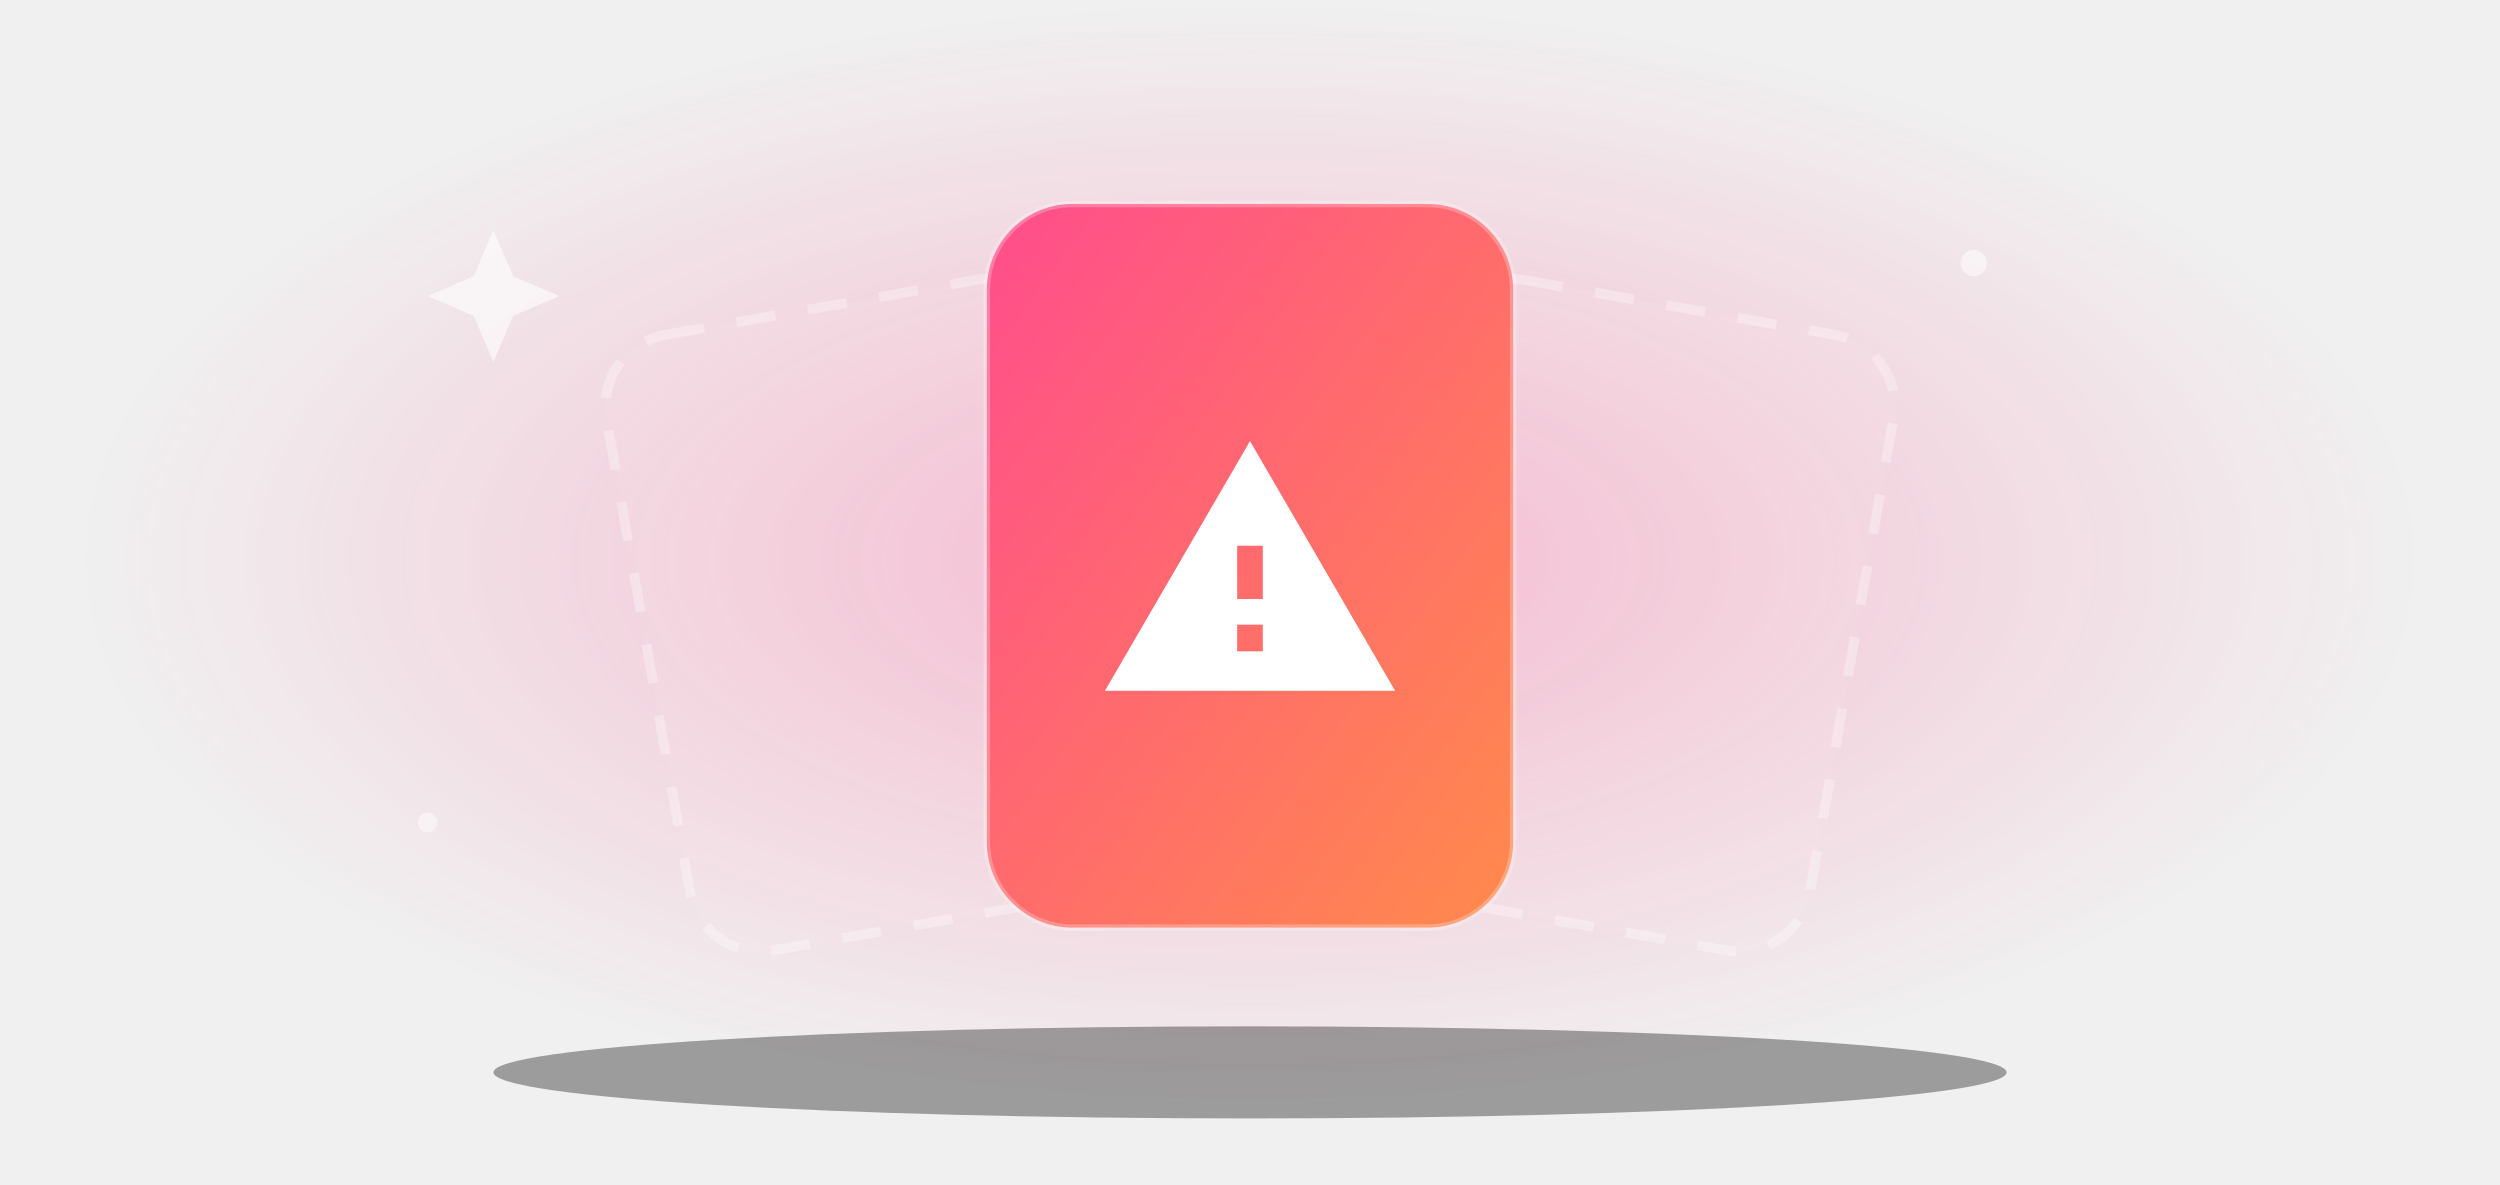
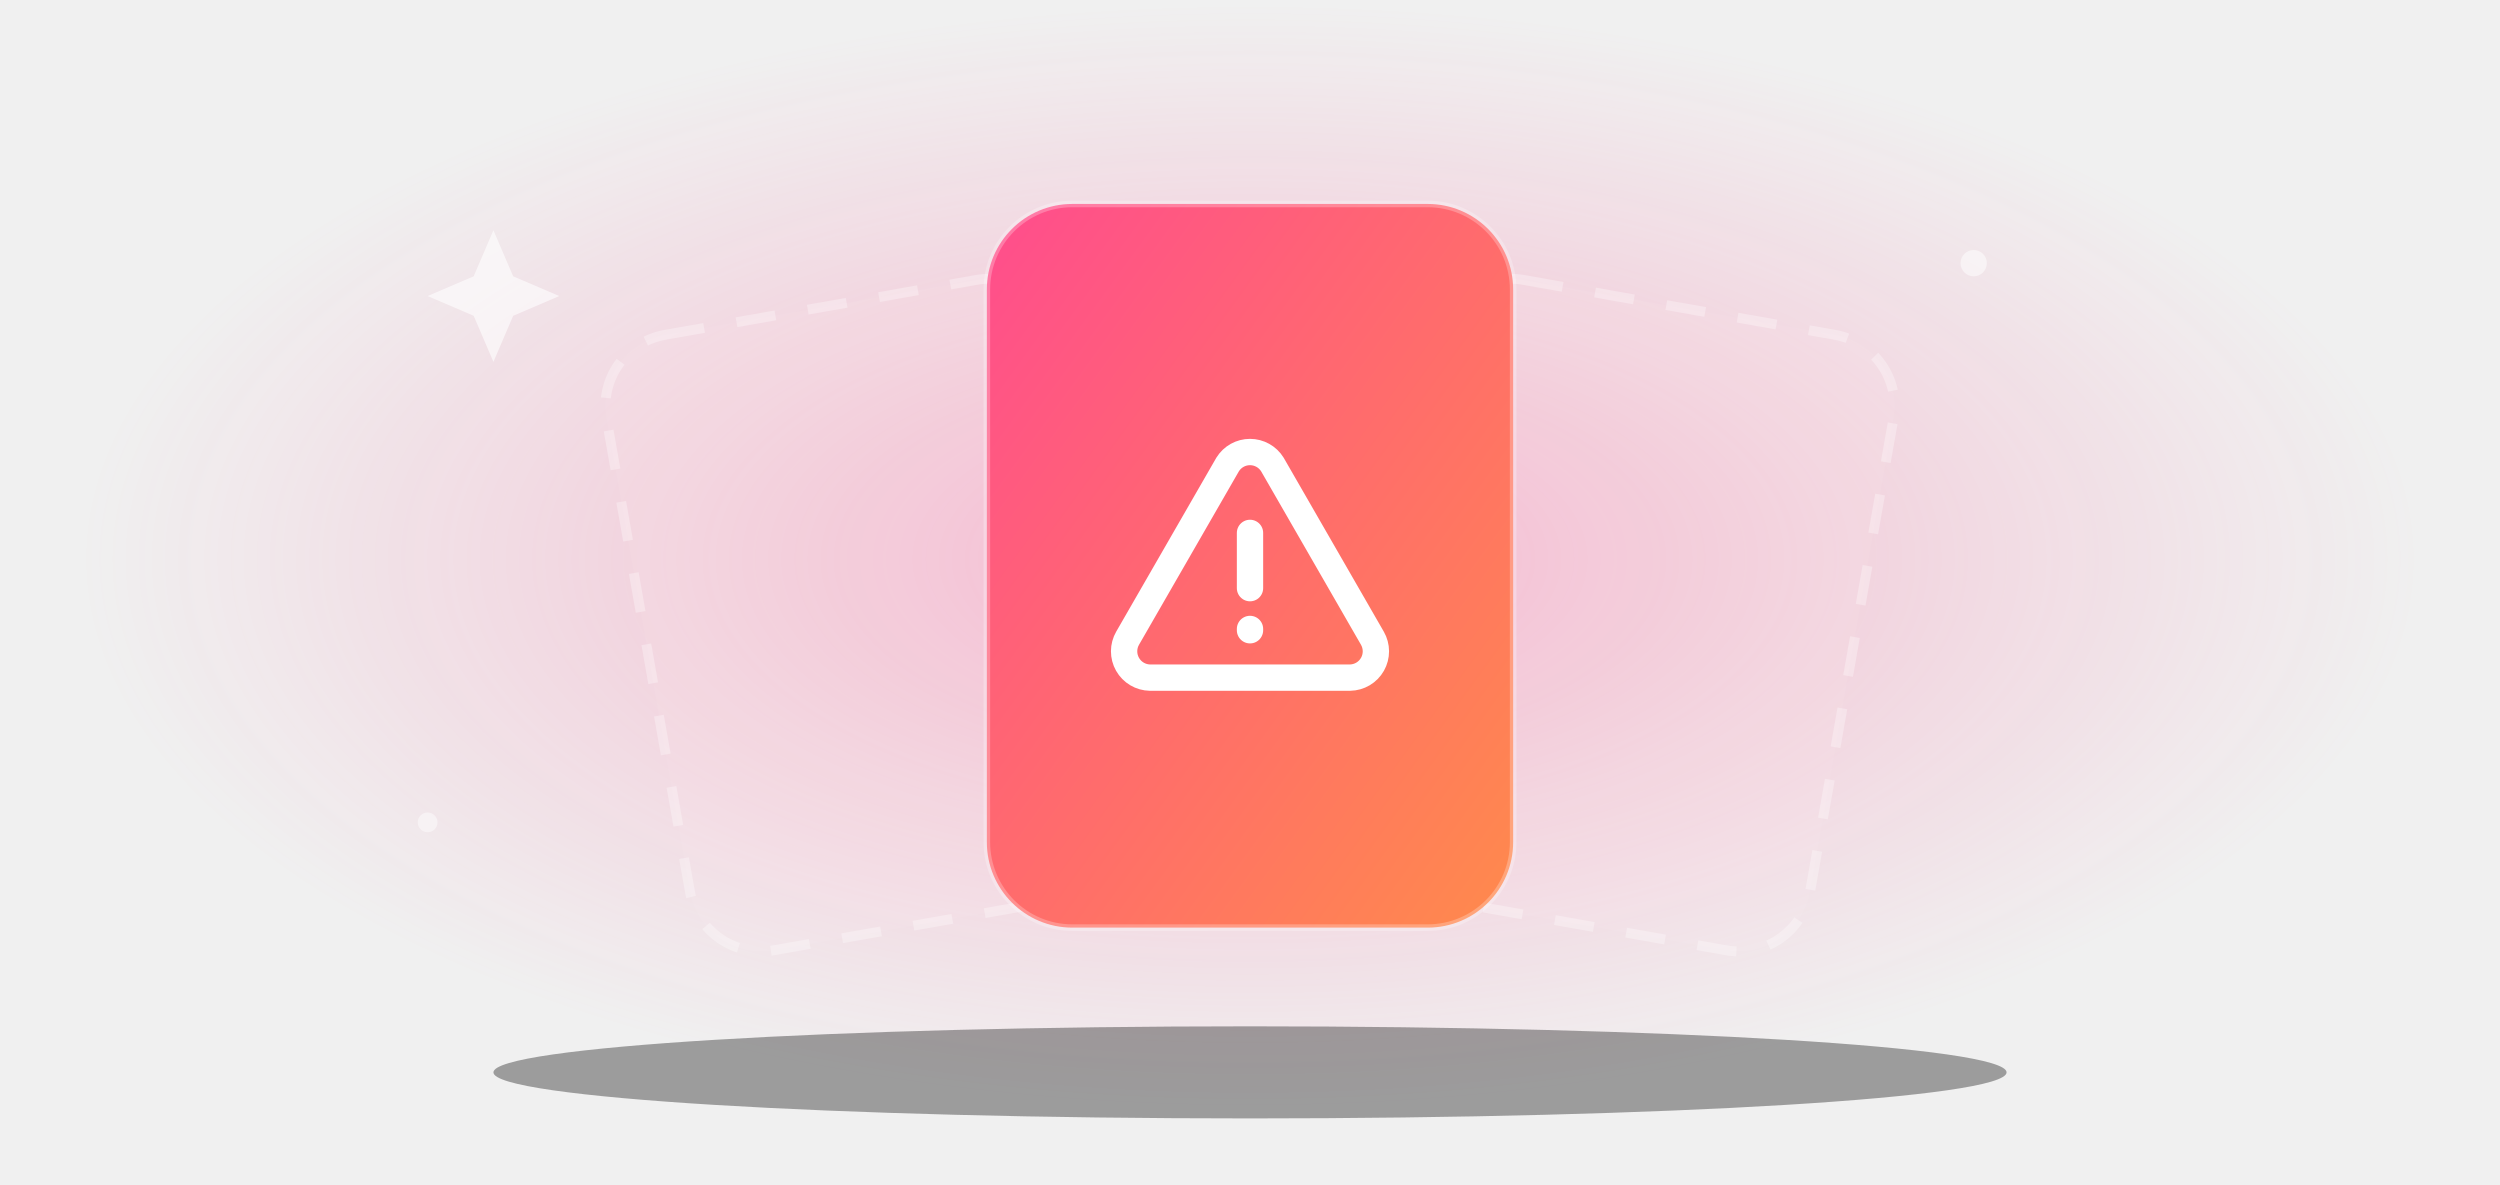
<svg xmlns="http://www.w3.org/2000/svg" viewBox="0 0 760 360" width="760" height="360">
  <defs>
    <radialGradient id="g">
      <stop offset="0" stop-color="#FF4D8D" stop-opacity=".35" />
      <stop offset="1" stop-color="#FF4D8D" stop-opacity="0" />
    </radialGradient>
    <linearGradient id="c" x1="0" y1="0" x2="1" y2="1">
      <stop offset="0" stop-color="#FF4D8D" />
      <stop offset="1" stop-color="#FF8A4C" />
    </linearGradient>
  </defs>
  <ellipse cx="380" cy="170" rx="360" ry="170" fill="url(#g)" />
  <ellipse cx="380" cy="326" rx="230" ry="14" fill="#000" opacity=".35" />
  <g fill="#fff" fill-opacity=".04" stroke="#fff" stroke-opacity=".3" stroke-width="3" stroke-dasharray="12 10">
    <rect x="196" y="92" width="140" height="190" rx="22" transform="rotate(-10 266 187)" />
    <rect x="424" y="92" width="140" height="190" rx="22" transform="rotate(10 494 187)" />
  </g>
  <rect x="300" y="62" width="160" height="220" rx="26" fill="url(#c)" />
  <rect x="300" y="62" width="160" height="220" rx="26" fill="none" stroke="#fff" stroke-opacity=".25" stroke-width="2" />
-   <path transform="translate(332 222) scale(.1)" fill="#fff" d="M519 -399V-561H441V-399ZM519 -240V-321H441V-240ZM39 -120 480 -879 921 -120Z" />
+   <path transform="matrix(4 0 0 4 332 124)" fill="none" stroke="#fff" stroke-width="2" stroke-linecap="round" stroke-linejoin="round" d="M10.3 4.3a2 2 0 0 1 3.4 0l7.6 13.2a2 2 0 0 1-1.7 3H4.4a2 2 0 0 1-1.7-3zM12 9.5v4.2M12 16.8v.1" />
  <g fill="#fff">
    <path d="M150 70l6 14 14 6-14 6-6 14-6-14-14-6 14-6z" opacity=".6" />
    <circle cx="600" cy="80" r="4" opacity=".5" />
    <circle cx="130" cy="250" r="3" opacity=".45" />
  </g>
</svg>
